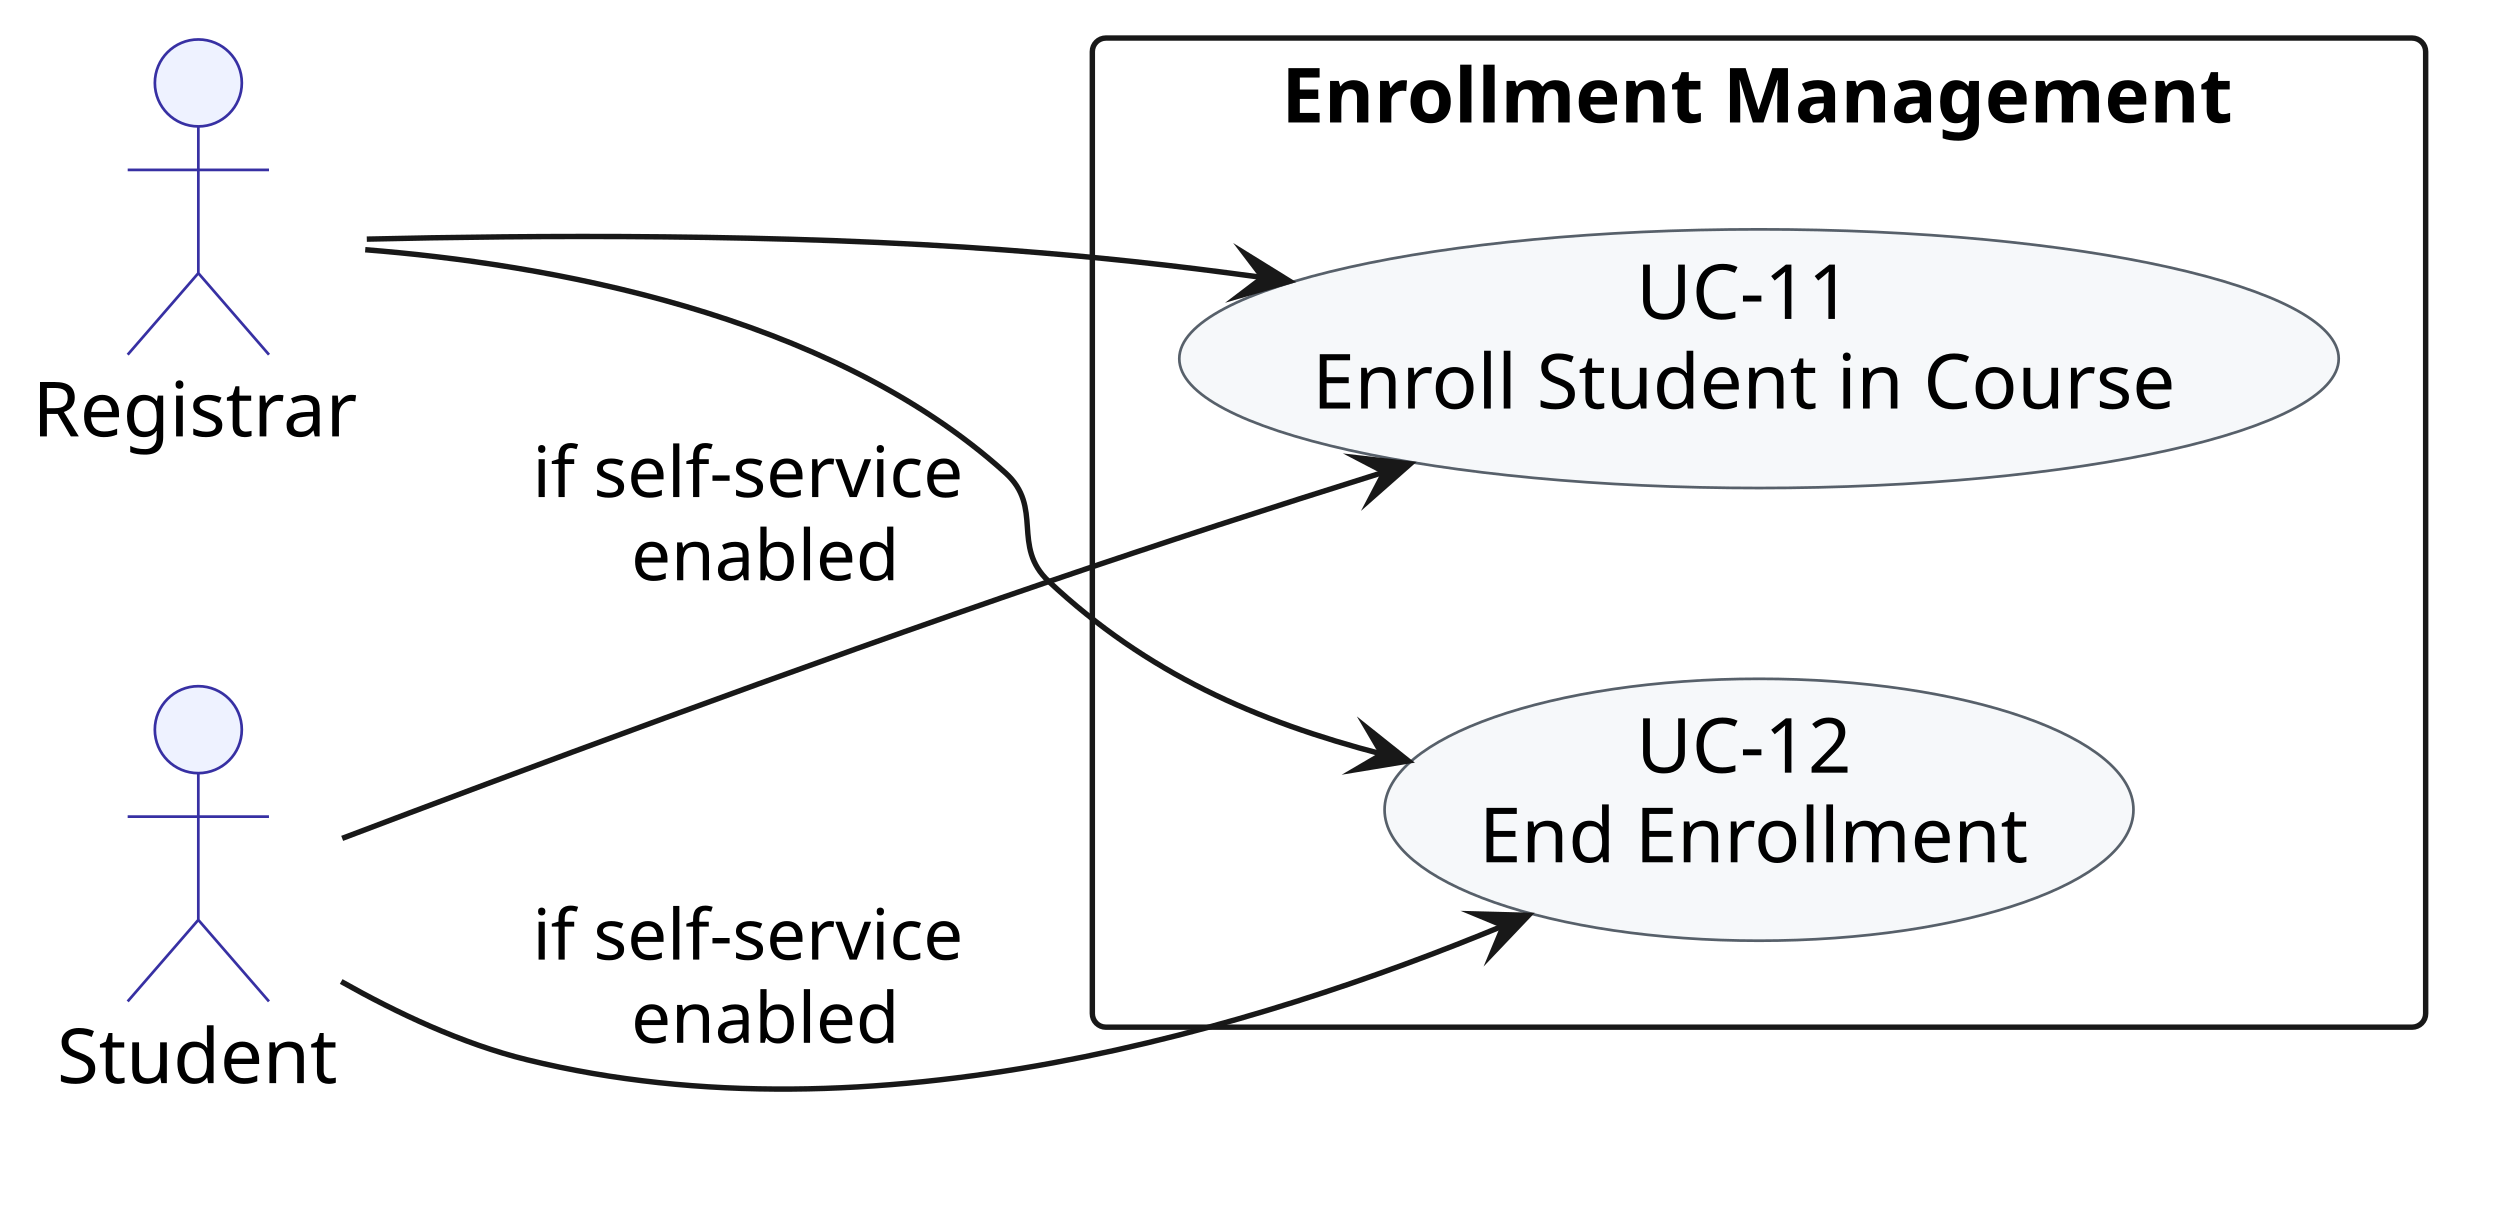
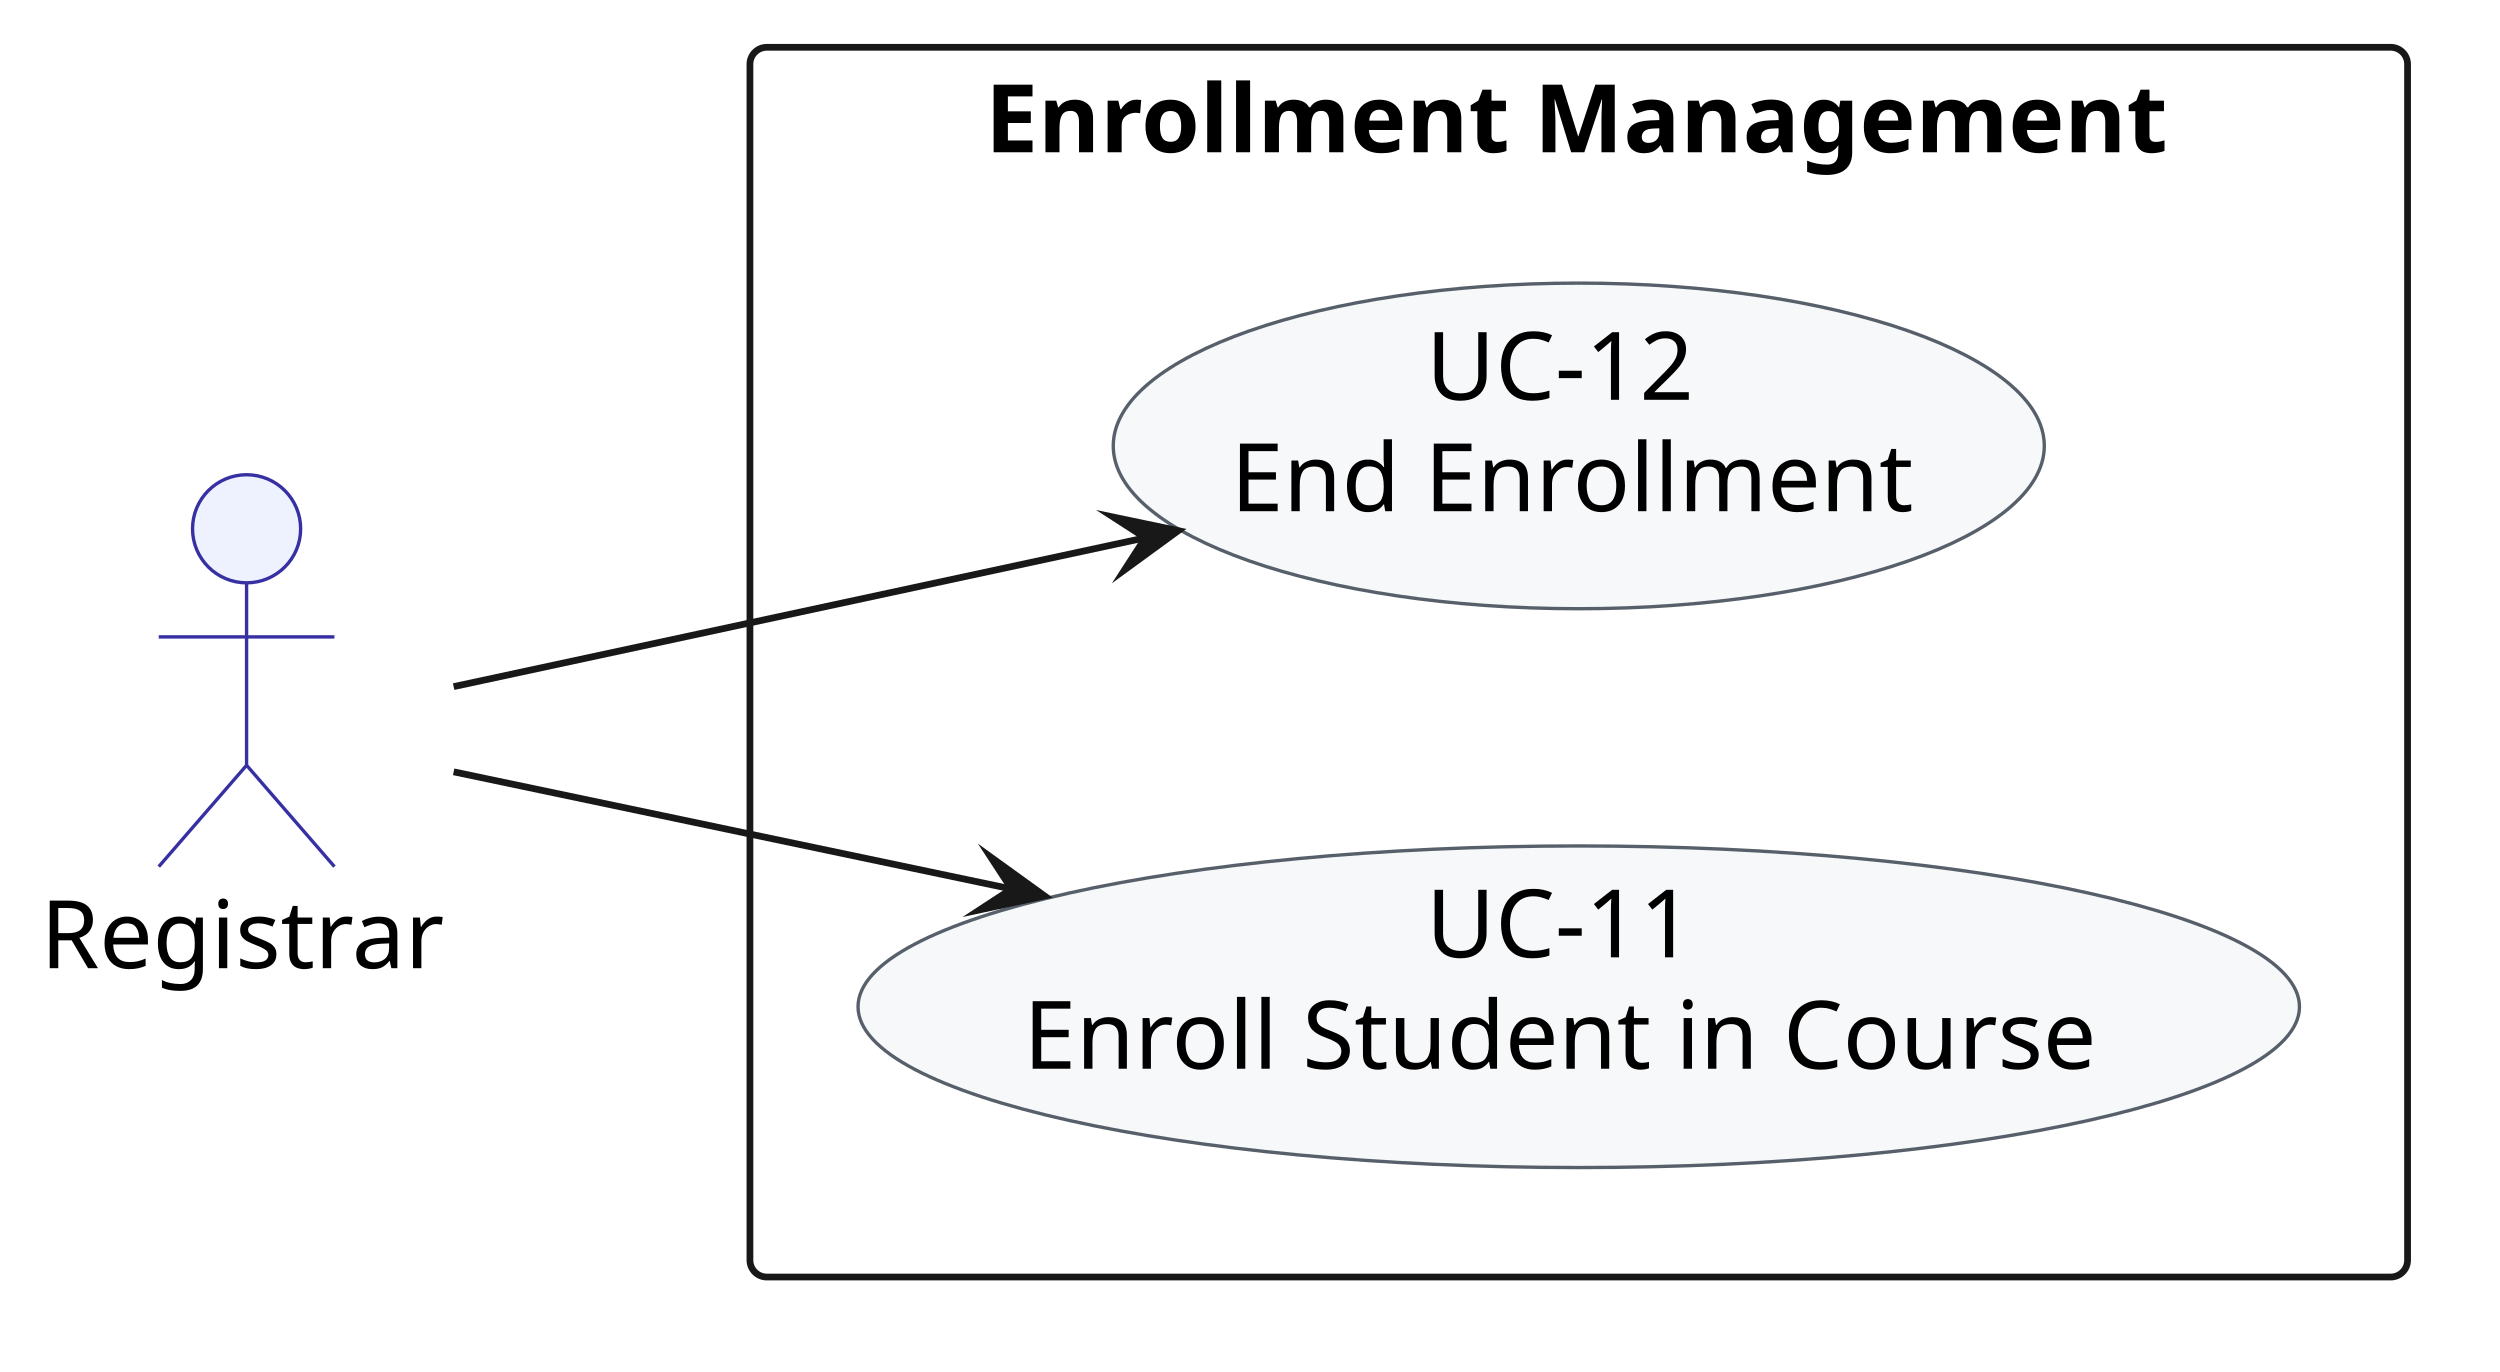
- <svg xmlns="http://www.w3.org/2000/svg" contentStyleType="text/css" data-diagram-type="DESCRIPTION" height="225px" preserveAspectRatio="none" style="width:460px;height:225px;" version="1.1" viewBox="0 0 460 225" width="460px" zoomAndPan="magnify">
+ <svg xmlns="http://www.w3.org/2000/svg" contentStyleType="text/css" data-diagram-type="DESCRIPTION" height="203px" preserveAspectRatio="none" style="width:370px;height:203px;" version="1.1" viewBox="0 0 370 203" width="370px" zoomAndPan="magnify">
  <defs />
  <g>
-     <g class="cluster" data-qualified-name="Enrollment Management" data-source-line="15" id="ent0003">
-       <rect fill="none" height="182" rx="2.5" ry="2.5" style="stroke:#181818;stroke-width:1;" width="245.33" x="200.99" y="7" />
-       <text fill="#000000" font-family="sans-serif" font-size="14" font-weight="700" lengthAdjust="spacing" textLength="175.725" x="235.793" y="22.535">Enrollment Management</text>
+     <g class="cluster" data-qualified-name="Enrollment Management" data-source-line="14" id="ent0002">
+       <rect fill="none" height="182" rx="2.5" ry="2.5" style="stroke:#181818;stroke-width:1;" width="245.33" x="110.99" y="7" />
+       <text fill="#000000" font-family="sans-serif" font-size="14" font-weight="700" lengthAdjust="spacing" textLength="175.725" x="145.793" y="22.535">Enrollment Management</text>
    </g>
-     <g class="entity" data-qualified-name="Enrollment Management.UC11" data-source-line="16" id="ent0004">
-       <ellipse cx="323.656" cy="65.999" fill="#F6F8FA" rx="106.666" ry="23.799" style="stroke:#57606A;stroke-width:0.5;" />
-       <text fill="#000000" font-family="sans-serif" font-size="14" lengthAdjust="spacing" textLength="45.192" x="301.06" y="58.688">UC-11</text>
-       <text fill="#000000" font-family="sans-serif" font-size="14" lengthAdjust="spacing" textLength="164.363" x="241.475" y="75.177">Enroll Student in Course</text>
+     <g class="entity" data-qualified-name="Enrollment Management.UC11" data-source-line="15" id="ent0003">
+       <ellipse cx="233.656" cy="148.999" fill="#F6F8FA" rx="106.666" ry="23.799" style="stroke:#57606A;stroke-width:0.5;" />
+       <text fill="#000000" font-family="sans-serif" font-size="14" lengthAdjust="spacing" textLength="45.192" x="211.06" y="141.688">UC-11</text>
+       <text fill="#000000" font-family="sans-serif" font-size="14" lengthAdjust="spacing" textLength="164.363" x="151.475" y="158.177">Enroll Student in Course</text>
    </g>
-     <g class="entity" data-qualified-name="Enrollment Management.UC12" data-source-line="17" id="ent0005">
-       <ellipse cx="323.659" cy="148.996" fill="#F6F8FA" rx="68.898" ry="24.096" style="stroke:#57606A;stroke-width:0.5;" />
-       <text fill="#000000" font-family="sans-serif" font-size="14" lengthAdjust="spacing" textLength="45.192" x="301.062" y="142.167">UC-12</text>
-       <text fill="#000000" font-family="sans-serif" font-size="14" lengthAdjust="spacing" textLength="103.011" x="272.153" y="158.655">End Enrollment</text>
+     <g class="entity" data-qualified-name="Enrollment Management.UC12" data-source-line="16" id="ent0004">
+       <ellipse cx="233.659" cy="65.996" fill="#F6F8FA" rx="68.898" ry="24.096" style="stroke:#57606A;stroke-width:0.5;" />
+       <text fill="#000000" font-family="sans-serif" font-size="14" lengthAdjust="spacing" textLength="45.192" x="211.062" y="59.167">UC-12</text>
+       <text fill="#000000" font-family="sans-serif" font-size="14" lengthAdjust="spacing" textLength="103.011" x="182.153" y="75.656">End Enrollment</text>
    </g>
    <g class="entity" data-qualified-name="Registrar" data-source-line="12" id="ent0001">
-       <ellipse cx="36.495" cy="15.26" fill="#EEF2FF" rx="8" ry="8" style="stroke:#3730A3;stroke-width:0.5;" />
-       <path d="M36.495,23.26 L36.495,50.26 M23.495,31.26 L49.495,31.26 M36.495,50.26 L23.495,65.26 M36.495,50.26 L49.495,65.26" fill="none" style="stroke:#3730A3;stroke-width:0.5;" />
-       <text fill="#000000" font-family="sans-serif" font-size="14" lengthAdjust="spacing" textLength="60.99" x="6" y="80.295">Registrar</text>
+       <ellipse cx="36.495" cy="78.26" fill="#EEF2FF" rx="8" ry="8" style="stroke:#3730A3;stroke-width:0.5;" />
+       <path d="M36.495,86.26 L36.495,113.26 M23.495,94.26 L49.495,94.26 M36.495,113.26 L23.495,128.26 M36.495,113.26 L49.495,128.26" fill="none" style="stroke:#3730A3;stroke-width:0.5;" />
+       <text fill="#000000" font-family="sans-serif" font-size="14" lengthAdjust="spacing" textLength="60.99" x="6" y="143.295">Registrar</text>
    </g>
-     <g class="entity" data-qualified-name="Student" data-source-line="13" id="ent0002">
-       <ellipse cx="36.49" cy="134.26" fill="#EEF2FF" rx="8" ry="8" style="stroke:#3730A3;stroke-width:0.5;" />
-       <path d="M36.49,142.26 L36.49,169.26 M23.491,150.26 L49.49,150.26 M36.49,169.26 L23.491,184.26 M36.49,169.26 L49.49,184.26" fill="none" style="stroke:#3730A3;stroke-width:0.5;" />
-       <text fill="#000000" font-family="sans-serif" font-size="14" lengthAdjust="spacing" textLength="52.001" x="10.49" y="199.295">Student</text>
+     <g class="link" data-entity-1="ent0001" data-entity-2="ent0003" data-link-type="dependency" data-source-line="19" id="lnk5">
+       <path d="M67.14,114.23 C90.38,119.11 118.947,125.112 149.707,131.572" fill="none" id="Registrar-to-UC11" style="stroke:#181818;stroke-width:1;" />
+       <polygon fill="#181818" points="154.6,132.6,146.614,126.836,149.707,131.572,144.97,134.665,154.6,132.6" style="stroke:#181818;stroke-width:1;stroke-linejoin:miter;stroke-miterlimit:10;" />
    </g>
    <g class="link" data-entity-1="ent0001" data-entity-2="ent0004" data-link-type="dependency" data-source-line="20" id="lnk6">
-       <path d="M67.49,44 C97.33,43.29 144.39,42.93 184.99,46 C201.97,47.28 215.086,48.703 232.356,51.063" fill="none" id="Registrar-to-UC11" style="stroke:#181818;stroke-width:1;" />
-       <polygon fill="#181818" points="237.31,51.74,228.935,46.558,232.356,51.063,227.851,54.485,237.31,51.74" style="stroke:#181818;stroke-width:1;stroke-linejoin:miter;stroke-miterlimit:10;" />
-     </g>
-     <g class="link" data-entity-1="ent0001" data-entity-2="ent0005" data-link-type="dependency" data-source-line="21" id="lnk7">
-       <path d="M67.2,45.95 C99.9,48.53 152.17,57.4 184.99,87 C192.1,93.41 186,100.46 192.99,107 C211.05,123.89 231.141,132.731 254.311,138.761" fill="none" id="Registrar-to-UC12" style="stroke:#181818;stroke-width:1;" />
-       <polygon fill="#181818" points="259.15,140.02,251.448,133.882,254.311,138.761,249.433,141.624,259.15,140.02" style="stroke:#181818;stroke-width:1;stroke-linejoin:miter;stroke-miterlimit:10;" />
-     </g>
-     <g class="link" data-entity-1="ent0002" data-entity-2="ent0004" data-link-type="dependency" data-source-line="22" id="lnk8">
-       <path d="M62.96,154.26 C93.65,142.62 146.87,122.74 192.99,107 C214.55,99.64 233.51,93.508 254.72,86.848" fill="none" id="Student-to-UC11" style="stroke:#181818;stroke-width:1;" />
-       <polygon fill="#181818" points="259.49,85.35,249.705,84.23,254.72,86.848,252.102,91.862,259.49,85.35" style="stroke:#181818;stroke-width:1;stroke-linejoin:miter;stroke-miterlimit:10;" />
-       <text fill="#000000" font-family="sans-serif" font-size="13" lengthAdjust="spacing" textLength="86.157" x="97.99" y="91.458">if self-service</text>
-       <text fill="#000000" font-family="sans-serif" font-size="13" lengthAdjust="spacing" textLength="49.855" x="116.141" y="106.769">enabled</text>
-     </g>
-     <g class="link" data-entity-1="ent0002" data-entity-2="ent0005" data-link-type="dependency" data-source-line="23" id="lnk9">
-       <path d="M62.78,180.6 C72.97,186.35 85.11,192.09 96.99,195 C160.88,210.65 231.219,189.1 276.639,170.33" fill="none" id="Student-to-UC12" style="stroke:#181818;stroke-width:1;" />
-       <polygon fill="#181818" points="281.26,168.42,271.415,168.161,276.639,170.33,274.47,175.554,281.26,168.42" style="stroke:#181818;stroke-width:1;stroke-linejoin:miter;stroke-miterlimit:10;" />
-       <text fill="#000000" font-family="sans-serif" font-size="13" lengthAdjust="spacing" textLength="86.157" x="97.99" y="176.568">if self-service</text>
-       <text fill="#000000" font-family="sans-serif" font-size="13" lengthAdjust="spacing" textLength="49.855" x="116.141" y="191.879">enabled</text>
+       <path d="M67.14,101.62 C95.5,95.52 134.182,87.192 169.502,79.592" fill="none" id="Registrar-to-UC12" style="stroke:#181818;stroke-width:1;" />
+       <polygon fill="#181818" points="174.39,78.54,164.75,76.523,169.502,79.592,166.433,84.344,174.39,78.54" style="stroke:#181818;stroke-width:1;stroke-linejoin:miter;stroke-miterlimit:10;" />
    </g>
  </g>
</svg>
